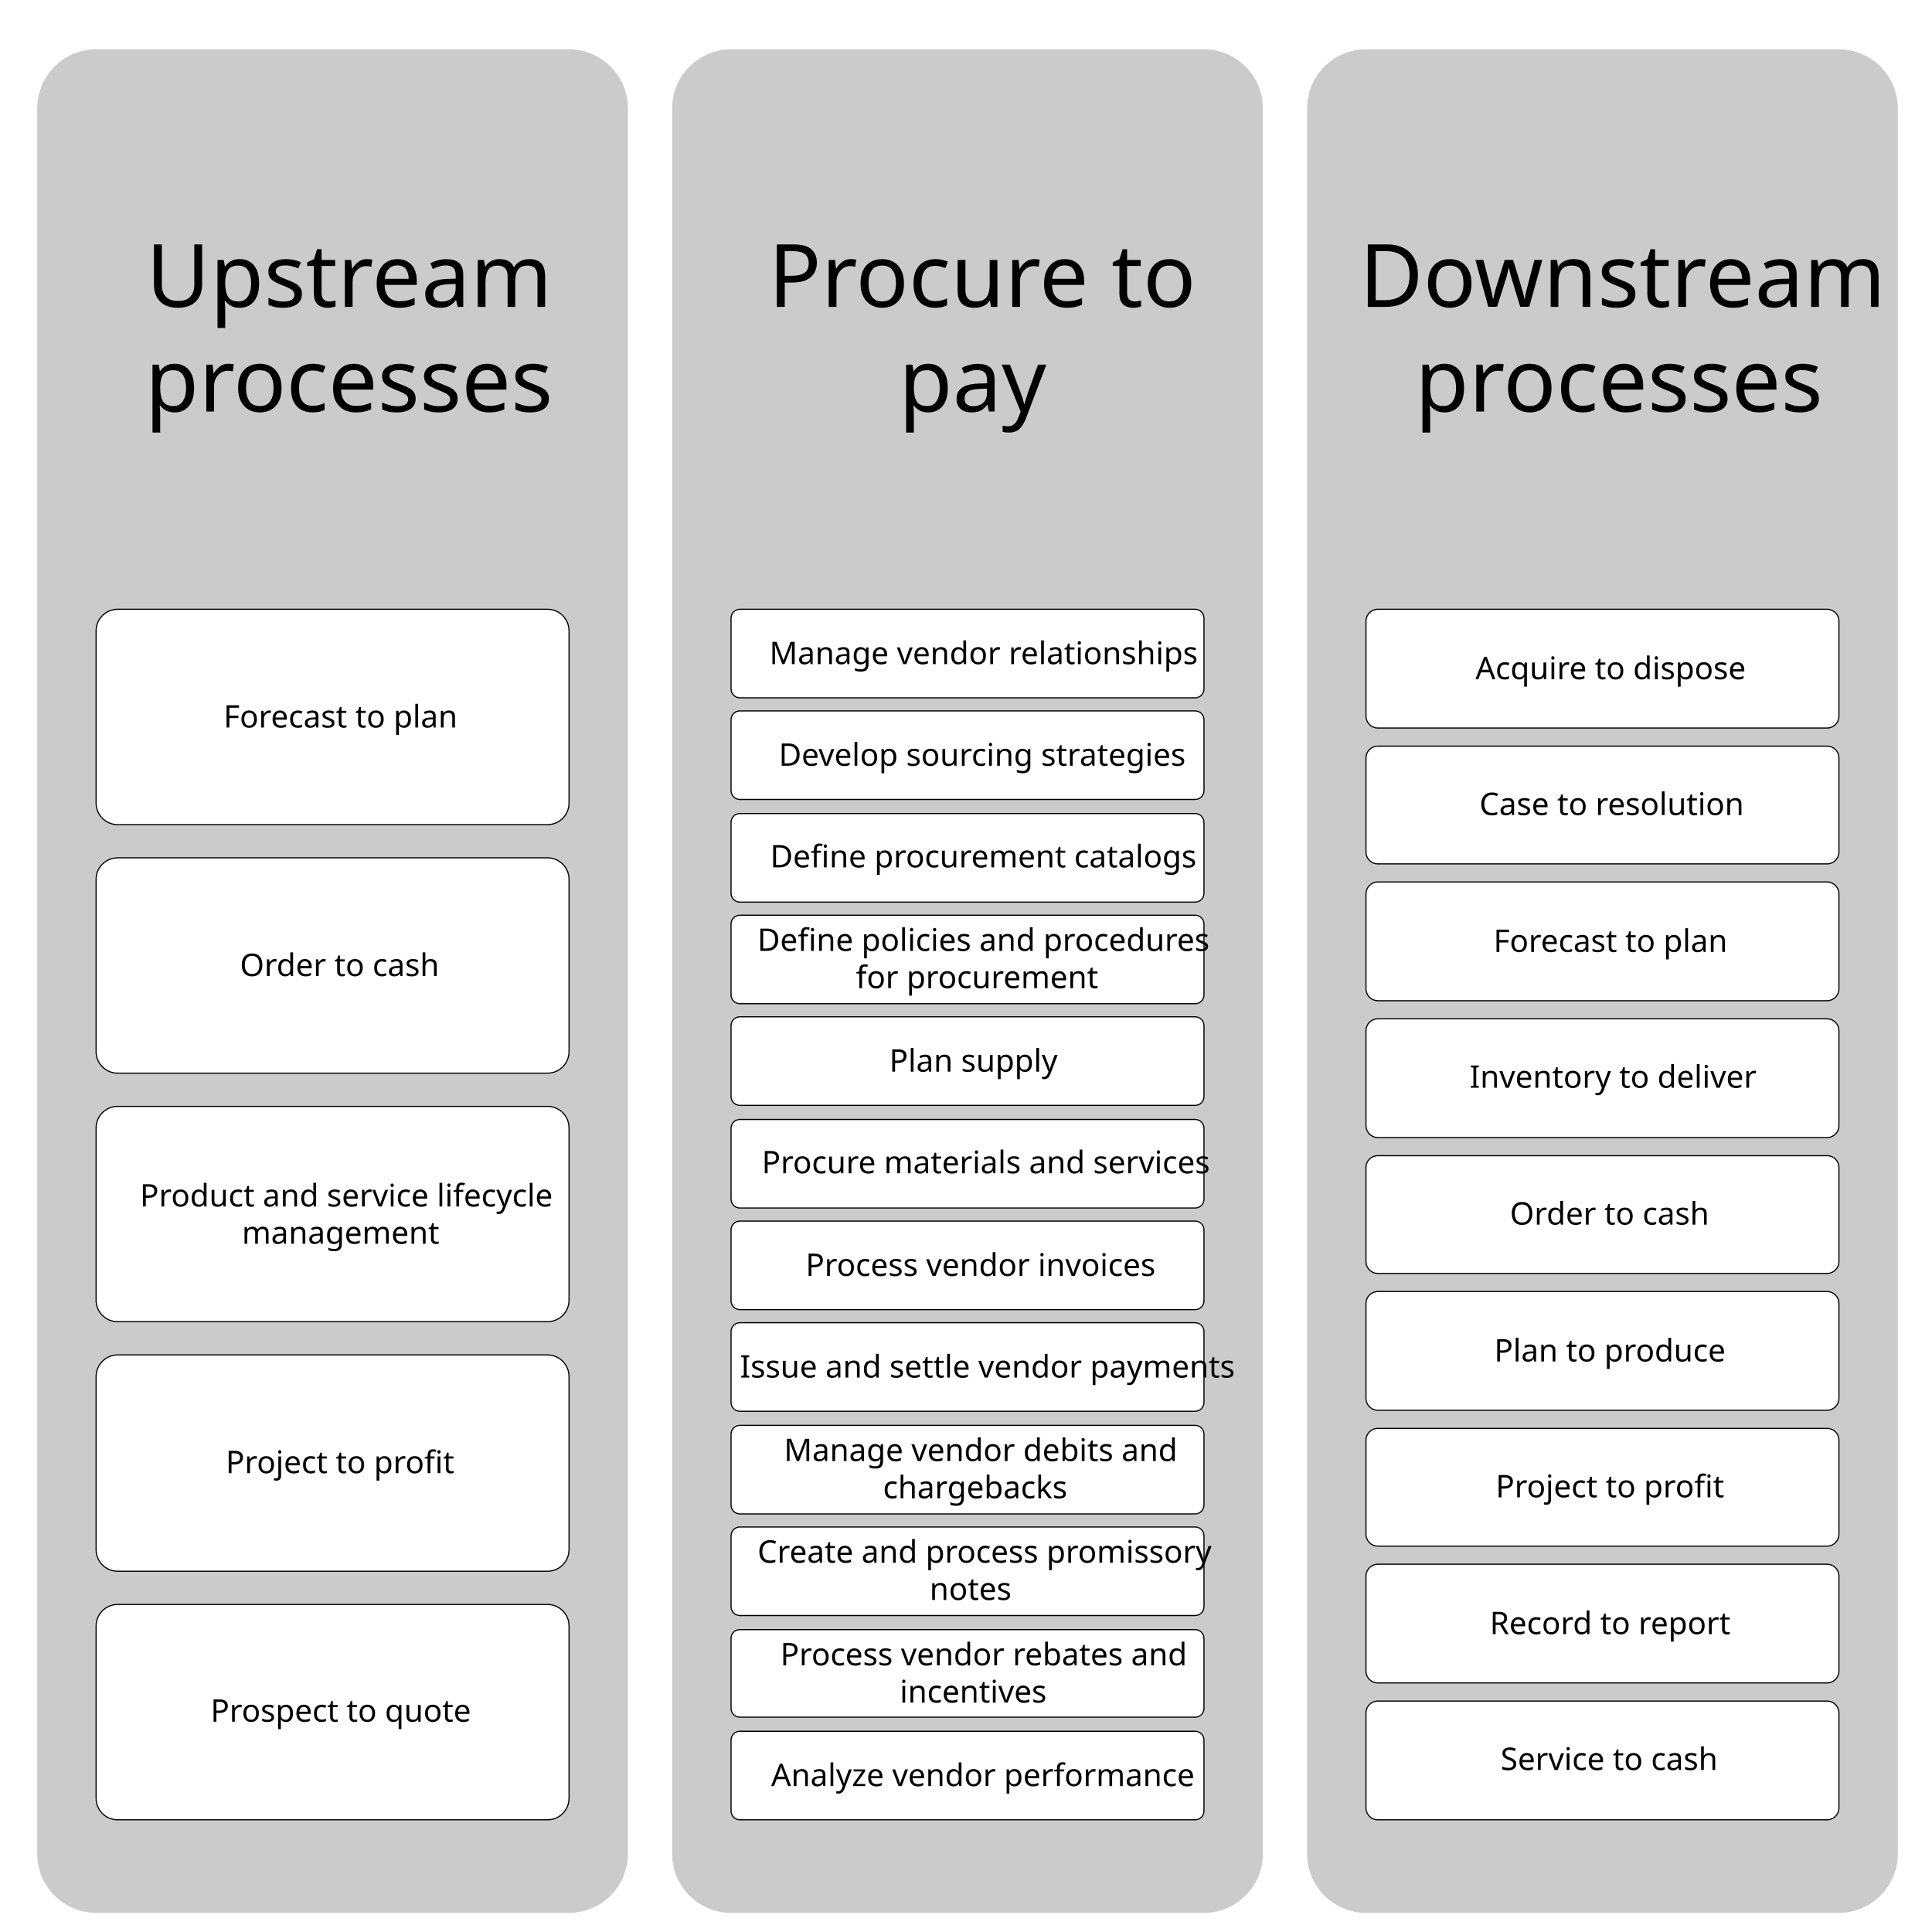
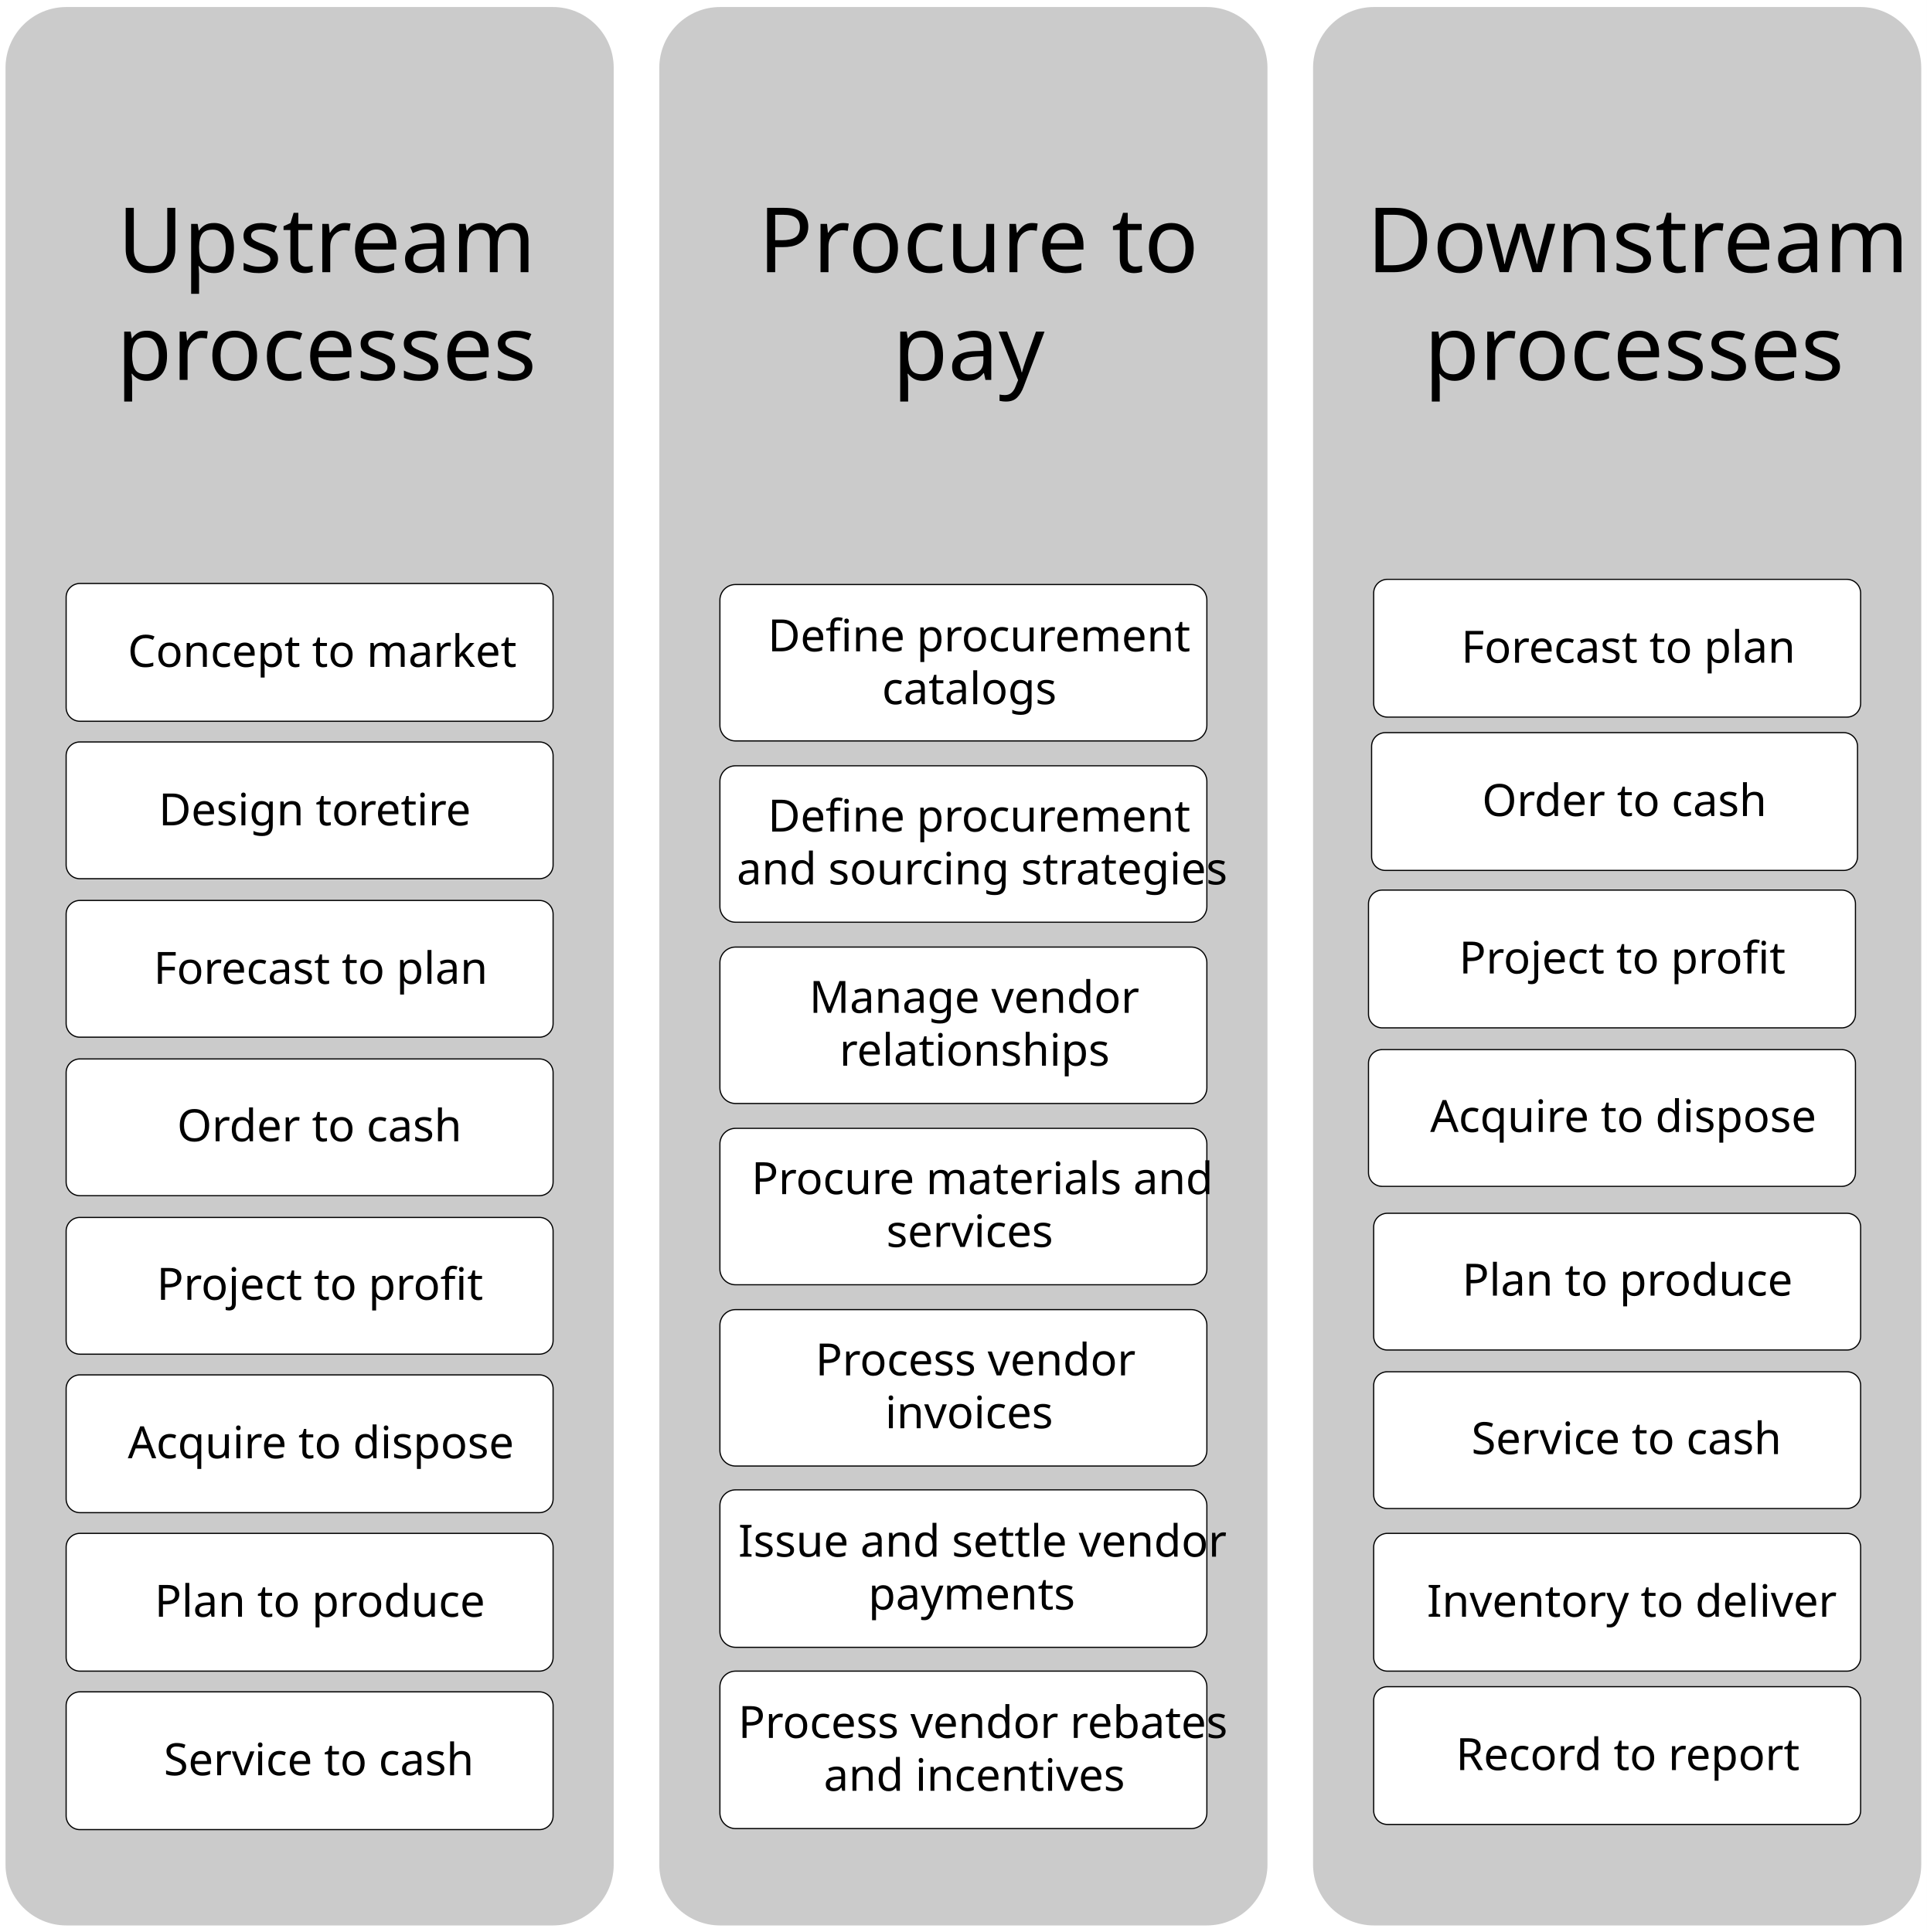
- <svg xmlns="http://www.w3.org/2000/svg" width="1920" height="1920" overflow="hidden">
-   <g>
-     <rect x="0" y="0" width="1920" height="1920" fill="#FFFFFF" />
-     <path d="M37 107.699C37 75.281 63.281 49 95.699 49L565.301 49C597.719 49 624 75.281 624 107.699L624 1842.3C624 1874.72 597.719 1901 565.301 1901L95.699 1901C63.281 1901 37 1874.72 37 1842.3Z" fill="#CBCBCB" fill-rule="evenodd" />
-     <text font-family="Segoe UI,Segoe UI_MSFontService,sans-serif" font-weight="400" font-size="87" transform="translate(145.163 305)">Upstream</text>
-     <text font-family="Segoe UI,Segoe UI_MSFontService,sans-serif" font-weight="400" font-size="87" transform="translate(144.15 409)">processes</text>
-     <path d="M95.5 626.9C95.5 615.081 105.081 605.5 116.9 605.5L544.1 605.5C555.919 605.5 565.5 615.081 565.5 626.9L565.5 798.1C565.5 809.919 555.919 819.5 544.1 819.5L116.9 819.5C105.081 819.5 95.5 809.919 95.5 798.1Z" stroke="#000000" stroke-width="1.133" stroke-linejoin="round" stroke-miterlimit="10" fill="#FFFFFF" fill-rule="evenodd" />
-     <text font-family="Segoe UI,Segoe UI_MSFontService,sans-serif" font-weight="400" font-size="31" transform="translate(222.143 723)">Forecast to plan</text>
-     <path d="M95.5 873.9C95.5 862.081 105.081 852.5 116.9 852.5L544.1 852.5C555.919 852.5 565.5 862.081 565.5 873.9L565.5 1045.1C565.5 1056.92 555.919 1066.5 544.1 1066.5L116.9 1066.5C105.081 1066.5 95.5 1056.92 95.5 1045.1Z" stroke="#000000" stroke-width="1.133" stroke-linejoin="round" stroke-miterlimit="10" fill="#FFFFFF" fill-rule="evenodd" />
-     <text font-family="Segoe UI,Segoe UI_MSFontService,sans-serif" font-weight="400" font-size="31" transform="translate(238.416 970)">Order to cash</text>
-     <path d="M95.5 1120.9C95.5 1109.08 105.081 1099.5 116.9 1099.5L544.1 1099.5C555.919 1099.5 565.5 1109.08 565.5 1120.9L565.5 1292.1C565.5 1303.92 555.919 1313.5 544.1 1313.5L116.9 1313.5C105.081 1313.5 95.5 1303.92 95.5 1292.1Z" stroke="#000000" stroke-width="1.133" stroke-linejoin="round" stroke-miterlimit="10" fill="#FFFFFF" fill-rule="evenodd" />
-     <text font-family="Segoe UI,Segoe UI_MSFontService,sans-serif" font-weight="400" font-size="31" transform="translate(139.096 1199)">Product and service lifecycle</text>
-     <text font-family="Segoe UI,Segoe UI_MSFontService,sans-serif" font-weight="400" font-size="31" transform="translate(240.376 1236)">management</text>
-     <path d="M95.5 1368C95.5 1356.13 105.126 1346.5 117 1346.5L544 1346.5C555.874 1346.5 565.5 1356.13 565.5 1368L565.5 1540C565.5 1551.87 555.874 1561.5 544 1561.5L117 1561.5C105.126 1561.5 95.5 1551.87 95.5 1540Z" stroke="#000000" stroke-width="1.133" stroke-linejoin="round" stroke-miterlimit="10" fill="#FFFFFF" fill-rule="evenodd" />
-     <text font-family="Segoe UI,Segoe UI_MSFontService,sans-serif" font-weight="400" font-size="31" transform="translate(224.283 1464)">Project to profit</text>
-     <path d="M95.5 1615.9C95.5 1604.08 105.081 1594.5 116.9 1594.5L544.1 1594.5C555.919 1594.5 565.5 1604.08 565.5 1615.9L565.5 1787.1C565.5 1798.92 555.919 1808.5 544.1 1808.5L116.9 1808.5C105.081 1808.5 95.5 1798.92 95.5 1787.1Z" stroke="#000000" stroke-width="1.133" stroke-linejoin="round" stroke-miterlimit="10" fill="#FFFFFF" fill-rule="evenodd" />
-     <text font-family="Segoe UI,Segoe UI_MSFontService,sans-serif" font-weight="400" font-size="31" transform="translate(209.246 1711)">Prospect to quote</text>
-     <path d="M668 107.699C668 75.281 694.281 49 726.699 49L1196.3 49C1228.72 49 1255 75.281 1255 107.699L1255 1842.3C1255 1874.72 1228.72 1901 1196.3 1901L726.699 1901C694.281 1901 668 1874.72 668 1842.3Z" fill="#CBCBCB" fill-rule="evenodd" />
-     <text font-family="Segoe UI,Segoe UI_MSFontService,sans-serif" font-weight="400" font-size="87" transform="translate(763.594 305)">Procure to</text>
-     <text font-family="Segoe UI,Segoe UI_MSFontService,sans-serif" font-weight="400" font-size="87" transform="translate(893.127 409)">pay</text>
-     <path d="M726.5 614.3C726.5 609.44 730.44 605.5 735.3 605.5L1187.7 605.5C1192.56 605.5 1196.5 609.44 1196.5 614.3L1196.5 684.7C1196.5 689.56 1192.56 693.5 1187.7 693.5L735.3 693.5C730.44 693.5 726.5 689.56 726.5 684.7Z" stroke="#000000" stroke-width="1.133" stroke-linejoin="round" stroke-miterlimit="10" fill="#FFFFFF" fill-rule="evenodd" />
-     <text font-family="Segoe UI,Segoe UI_MSFontService,sans-serif" font-weight="400" font-size="31" transform="translate(764.614 660)">Manage vendor relationships</text>
-     <path d="M726.5 715.3C726.5 710.44 730.44 706.5 735.3 706.5L1187.7 706.5C1192.56 706.5 1196.5 710.44 1196.5 715.3L1196.5 785.7C1196.5 790.56 1192.56 794.5 1187.7 794.5L735.3 794.5C730.44 794.5 726.5 790.56 726.5 785.7Z" stroke="#000000" stroke-width="1.133" stroke-linejoin="round" stroke-miterlimit="10" fill="#FFFFFF" fill-rule="evenodd" />
-     <text font-family="Segoe UI,Segoe UI_MSFontService,sans-serif" font-weight="400" font-size="31" transform="translate(773.9 761)">Develop sourcing strategies</text>
-     <path d="M726.5 817.3C726.5 812.44 730.44 808.5 735.3 808.5L1187.7 808.5C1192.56 808.5 1196.5 812.44 1196.5 817.3L1196.5 887.7C1196.5 892.56 1192.56 896.5 1187.7 896.5L735.3 896.5C730.44 896.5 726.5 892.56 726.5 887.7Z" stroke="#000000" stroke-width="1.133" stroke-linejoin="round" stroke-miterlimit="10" fill="#FFFFFF" fill-rule="evenodd" />
-     <text font-family="Segoe UI,Segoe UI_MSFontService,sans-serif" font-weight="400" font-size="31" transform="translate(765.427 862)">Define procurement catalogs</text>
-     <path d="M726.5 918.3C726.5 913.44 730.44 909.5 735.3 909.5L1187.7 909.5C1192.56 909.5 1196.5 913.44 1196.5 918.3L1196.5 988.7C1196.5 993.56 1192.56 997.5 1187.7 997.5L735.3 997.5C730.44 997.5 726.5 993.56 726.5 988.7Z" stroke="#000000" stroke-width="1.133" stroke-linejoin="round" stroke-miterlimit="10" fill="#FFFFFF" fill-rule="evenodd" />
-     <text font-family="Segoe UI,Segoe UI_MSFontService,sans-serif" font-weight="400" font-size="31" transform="translate(752.63 945)">Define policies and procedures</text>
-     <text font-family="Segoe UI,Segoe UI_MSFontService,sans-serif" font-weight="400" font-size="31" transform="translate(850.604 982)">for procurement</text>
-     <path d="M726.5 1019.3C726.5 1014.44 730.44 1010.5 735.3 1010.5L1187.7 1010.5C1192.56 1010.5 1196.5 1014.44 1196.5 1019.3L1196.5 1089.7C1196.5 1094.56 1192.56 1098.5 1187.7 1098.5L735.3 1098.5C730.44 1098.5 726.5 1094.56 726.5 1089.7Z" stroke="#000000" stroke-width="1.133" stroke-linejoin="round" stroke-miterlimit="10" fill="#FFFFFF" fill-rule="evenodd" />
-     <text font-family="Segoe UI,Segoe UI_MSFontService,sans-serif" font-weight="400" font-size="31" transform="translate(883.73 1065)">Plan supply</text>
-     <path d="M726.5 1121.3C726.5 1116.44 730.44 1112.5 735.3 1112.5L1187.7 1112.5C1192.56 1112.5 1196.5 1116.44 1196.5 1121.3L1196.5 1191.7C1196.5 1196.56 1192.56 1200.5 1187.7 1200.5L735.3 1200.5C730.44 1200.5 726.5 1196.56 726.5 1191.7Z" stroke="#000000" stroke-width="1.133" stroke-linejoin="round" stroke-miterlimit="10" fill="#FFFFFF" fill-rule="evenodd" />
-     <text font-family="Segoe UI,Segoe UI_MSFontService,sans-serif" font-weight="400" font-size="31" transform="translate(757.037 1166)">Procure materials and services</text>
-     <path d="M726.5 1222.3C726.5 1217.44 730.44 1213.5 735.3 1213.5L1187.7 1213.5C1192.56 1213.5 1196.5 1217.44 1196.5 1222.3L1196.5 1292.7C1196.5 1297.56 1192.56 1301.5 1187.7 1301.5L735.3 1301.5C730.44 1301.5 726.5 1297.56 726.5 1292.7Z" stroke="#000000" stroke-width="1.133" stroke-linejoin="round" stroke-miterlimit="10" fill="#FFFFFF" fill-rule="evenodd" />
-     <text font-family="Segoe UI,Segoe UI_MSFontService,sans-serif" font-weight="400" font-size="31" transform="translate(800.594 1268)">Process vendor invoices</text>
-     <path d="M726.5 1323.3C726.5 1318.44 730.44 1314.5 735.3 1314.5L1187.7 1314.5C1192.56 1314.5 1196.5 1318.44 1196.5 1323.3L1196.5 1393.7C1196.5 1398.56 1192.56 1402.5 1187.7 1402.5L735.3 1402.5C730.44 1402.5 726.5 1398.56 726.5 1393.7Z" stroke="#000000" stroke-width="1.133" stroke-linejoin="round" stroke-miterlimit="10" fill="#FFFFFF" fill-rule="evenodd" />
-     <text font-family="Segoe UI,Segoe UI_MSFontService,sans-serif" font-weight="400" font-size="31" transform="translate(735.37 1369)">Issue and settle vendor payments</text>
-     <path d="M726.5 1425.3C726.5 1420.44 730.44 1416.5 735.3 1416.5L1187.7 1416.5C1192.56 1416.5 1196.5 1420.44 1196.5 1425.3L1196.5 1495.7C1196.5 1500.56 1192.56 1504.5 1187.7 1504.5L735.3 1504.5C730.44 1504.5 726.5 1500.56 726.5 1495.7Z" stroke="#000000" stroke-width="1.133" stroke-linejoin="round" stroke-miterlimit="10" fill="#FFFFFF" fill-rule="evenodd" />
-     <text font-family="Segoe UI,Segoe UI_MSFontService,sans-serif" font-weight="400" font-size="31" transform="translate(779.074 1452)">Manage vendor debits and</text>
-     <text font-family="Segoe UI,Segoe UI_MSFontService,sans-serif" font-weight="400" font-size="31" transform="translate(877.494 1489)">chargebacks</text>
-     <path d="M726.5 1526.3C726.5 1521.44 730.44 1517.5 735.3 1517.5L1187.7 1517.5C1192.56 1517.5 1196.5 1521.44 1196.5 1526.3L1196.5 1596.7C1196.5 1601.56 1192.56 1605.5 1187.7 1605.5L735.3 1605.5C730.44 1605.5 726.5 1601.56 726.5 1596.7Z" stroke="#000000" stroke-width="1.133" stroke-linejoin="round" stroke-miterlimit="10" fill="#FFFFFF" fill-rule="evenodd" />
-     <text font-family="Segoe UI,Segoe UI_MSFontService,sans-serif" font-weight="400" font-size="31" transform="translate(752.764 1553)">Create and process promissory</text>
-     <text font-family="Segoe UI,Segoe UI_MSFontService,sans-serif" font-weight="400" font-size="31" transform="translate(923.784 1590)">notes</text>
-     <path d="M726.5 1628.2C726.5 1623.4 730.395 1619.5 735.2 1619.5L1187.8 1619.5C1192.6 1619.5 1196.5 1623.4 1196.5 1628.2L1196.5 1697.8C1196.5 1702.6 1192.6 1706.5 1187.8 1706.5L735.2 1706.5C730.395 1706.5 726.5 1702.6 726.5 1697.8Z" stroke="#000000" stroke-width="1.133" stroke-linejoin="round" stroke-miterlimit="10" fill="#FFFFFF" fill-rule="evenodd" />
-     <text font-family="Segoe UI,Segoe UI_MSFontService,sans-serif" font-weight="400" font-size="31" transform="translate(775.477 1655)">Process vendor rebates and</text>
-     <text font-family="Segoe UI,Segoe UI_MSFontService,sans-serif" font-weight="400" font-size="31" transform="translate(894.19 1692)">incentives</text>
-     <path d="M726.5 1729.3C726.5 1724.44 730.44 1720.5 735.3 1720.5L1187.7 1720.5C1192.56 1720.5 1196.5 1724.44 1196.5 1729.3L1196.5 1799.7C1196.5 1804.56 1192.56 1808.5 1187.7 1808.5L735.3 1808.5C730.44 1808.5 726.5 1804.56 726.5 1799.7Z" stroke="#000000" stroke-width="1.133" stroke-linejoin="round" stroke-miterlimit="10" fill="#FFFFFF" fill-rule="evenodd" />
-     <text font-family="Segoe UI,Segoe UI_MSFontService,sans-serif" font-weight="400" font-size="31" transform="translate(766.377 1775)">Analyze vendor performance</text>
-     <path d="M1299 107.699C1299 75.281 1325.28 49 1357.7 49L1827.3 49C1859.72 49 1886 75.281 1886 107.699L1886 1842.3C1886 1874.72 1859.72 1901 1827.3 1901L1357.7 1901C1325.28 1901 1299 1874.72 1299 1842.3Z" fill="#CBCBCB" fill-rule="evenodd" />
-     <text font-family="Segoe UI,Segoe UI_MSFontService,sans-serif" font-weight="400" font-size="87" transform="translate(1350.88 305)">Downstream</text>
-     <text font-family="Segoe UI,Segoe UI_MSFontService,sans-serif" font-weight="400" font-size="87" transform="translate(1406.23 409)">processes</text>
-     <path d="M1357.5 617.3C1357.5 610.783 1362.78 605.5 1369.3 605.5L1815.7 605.5C1822.22 605.5 1827.5 610.783 1827.5 617.3L1827.5 711.7C1827.5 718.217 1822.22 723.5 1815.7 723.5L1369.3 723.5C1362.78 723.5 1357.5 718.217 1357.5 711.7Z" stroke="#000000" stroke-width="1.133" stroke-linejoin="round" stroke-miterlimit="10" fill="#FFFFFF" fill-rule="evenodd" />
-     <text font-family="Segoe UI,Segoe UI_MSFontService,sans-serif" font-weight="400" font-size="31" transform="translate(1466.32 675)">Acquire to dispose</text>
-     <path d="M1357.5 753.2C1357.5 746.738 1362.74 741.5 1369.2 741.5L1815.8 741.5C1822.26 741.5 1827.5 746.738 1827.5 753.2L1827.5 846.8C1827.5 853.262 1822.26 858.5 1815.8 858.5L1369.2 858.5C1362.74 858.5 1357.5 853.262 1357.5 846.8Z" stroke="#000000" stroke-width="1.133" stroke-linejoin="round" stroke-miterlimit="10" fill="#FFFFFF" fill-rule="evenodd" />
-     <text font-family="Segoe UI,Segoe UI_MSFontService,sans-serif" font-weight="400" font-size="31" transform="translate(1470.21 810)">Case to resolution</text>
-     <path d="M1357.5 888.3C1357.5 881.783 1362.78 876.5 1369.3 876.5L1815.7 876.5C1822.22 876.5 1827.5 881.783 1827.5 888.3L1827.5 982.7C1827.5 989.217 1822.22 994.5 1815.7 994.5L1369.3 994.5C1362.78 994.5 1357.5 989.217 1357.5 982.7Z" stroke="#000000" stroke-width="1.133" stroke-linejoin="round" stroke-miterlimit="10" fill="#FFFFFF" fill-rule="evenodd" />
-     <text font-family="Segoe UI,Segoe UI_MSFontService,sans-serif" font-weight="400" font-size="31" transform="translate(1484.22 946)">Forecast to plan</text>
-     <path d="M1357.5 1024.3C1357.5 1017.78 1362.78 1012.5 1369.3 1012.5L1815.7 1012.5C1822.22 1012.5 1827.5 1017.78 1827.5 1024.3L1827.5 1118.7C1827.5 1125.22 1822.22 1130.5 1815.7 1130.5L1369.3 1130.5C1362.78 1130.5 1357.5 1125.22 1357.5 1118.7Z" stroke="#000000" stroke-width="1.133" stroke-linejoin="round" stroke-miterlimit="10" fill="#FFFFFF" fill-rule="evenodd" />
-     <text font-family="Segoe UI,Segoe UI_MSFontService,sans-serif" font-weight="400" font-size="31" transform="translate(1460.42 1081)">Inventory to deliver</text>
-     <path d="M1357.5 1160.2C1357.5 1153.74 1362.74 1148.5 1369.2 1148.5L1815.8 1148.5C1822.26 1148.5 1827.5 1153.74 1827.5 1160.2L1827.5 1253.8C1827.5 1260.26 1822.26 1265.5 1815.8 1265.5L1369.2 1265.5C1362.74 1265.5 1357.5 1260.26 1357.5 1253.8Z" stroke="#000000" stroke-width="1.133" stroke-linejoin="round" stroke-miterlimit="10" fill="#FFFFFF" fill-rule="evenodd" />
-     <text font-family="Segoe UI,Segoe UI_MSFontService,sans-serif" font-weight="400" font-size="31" transform="translate(1500.5 1217)">Order to cash</text>
-     <path d="M1357.5 1295.3C1357.5 1288.78 1362.78 1283.5 1369.3 1283.5L1815.7 1283.5C1822.22 1283.5 1827.5 1288.78 1827.5 1295.3L1827.5 1389.7C1827.5 1396.22 1822.22 1401.5 1815.7 1401.5L1369.3 1401.5C1362.78 1401.5 1357.5 1396.22 1357.5 1389.7Z" stroke="#000000" stroke-width="1.133" stroke-linejoin="round" stroke-miterlimit="10" fill="#FFFFFF" fill-rule="evenodd" />
-     <text font-family="Segoe UI,Segoe UI_MSFontService,sans-serif" font-weight="400" font-size="31" transform="translate(1484.92 1353)">Plan to produce</text>
-     <path d="M1357.5 1431.2C1357.5 1424.74 1362.74 1419.5 1369.2 1419.5L1815.8 1419.5C1822.26 1419.5 1827.5 1424.74 1827.5 1431.2L1827.5 1524.8C1827.5 1531.26 1822.26 1536.5 1815.8 1536.5L1369.2 1536.5C1362.74 1536.5 1357.5 1531.26 1357.5 1524.8Z" stroke="#000000" stroke-width="1.133" stroke-linejoin="round" stroke-miterlimit="10" fill="#FFFFFF" fill-rule="evenodd" />
-     <text font-family="Segoe UI,Segoe UI_MSFontService,sans-serif" font-weight="400" font-size="31" transform="translate(1486.36 1488)">Project to profit</text>
-     <path d="M1357.5 1566.3C1357.5 1559.78 1362.78 1554.5 1369.3 1554.5L1815.7 1554.5C1822.22 1554.5 1827.5 1559.78 1827.5 1566.3L1827.5 1660.7C1827.5 1667.22 1822.22 1672.5 1815.7 1672.5L1369.3 1672.5C1362.78 1672.5 1357.5 1667.22 1357.5 1660.7Z" stroke="#000000" stroke-width="1.133" stroke-linejoin="round" stroke-miterlimit="10" fill="#FFFFFF" fill-rule="evenodd" />
-     <text font-family="Segoe UI,Segoe UI_MSFontService,sans-serif" font-weight="400" font-size="31" transform="translate(1480.53 1624)">Record to report</text>
-     <path d="M1357.5 1702.3C1357.5 1695.78 1362.78 1690.5 1369.3 1690.5L1815.7 1690.5C1822.22 1690.5 1827.5 1695.78 1827.5 1702.3L1827.5 1796.7C1827.5 1803.22 1822.22 1808.5 1815.7 1808.5L1369.3 1808.5C1362.78 1808.5 1357.5 1803.22 1357.5 1796.7Z" stroke="#000000" stroke-width="1.133" stroke-linejoin="round" stroke-miterlimit="10" fill="#FFFFFF" fill-rule="evenodd" />
-     <text font-family="Segoe UI,Segoe UI_MSFontService,sans-serif" font-weight="400" font-size="31" transform="translate(1491.29 1759)">Service to cash</text>
+ <svg xmlns="http://www.w3.org/2000/svg" width="1859.835" height="1865.113" overflow="hidden" version="1.1" id="svg37">
+   <defs id="defs37" />
+   <g id="g37" transform="translate(-31.66575,-42.221)">
+     <rect x="31.666" y="42.221" width="1859.835" height="1865.113" fill="#ffffff" id="rect1" style="stroke-width:0.97" />
+     <path d="M 37,107.699 C 37,75.281 63.281,49 95.699,49 H 565.301 C 597.719,49 624,75.281 624,107.699 V 1842.3 c 0,32.42 -26.281,58.7 -58.699,58.7 H 95.699 C 63.281,1901 37,1874.72 37,1842.3 Z" fill="#cbcbcb" fill-rule="evenodd" id="path1" />
+     <text font-family="'Segoe UI', 'Segoe UI_MSFontService', sans-serif" font-weight="400" font-size="87px" transform="translate(145.163,305)" id="text1">Upstream</text>
+     <text font-family="'Segoe UI', 'Segoe UI_MSFontService', sans-serif" font-weight="400" font-size="87px" transform="translate(144.15,409)" id="text2">processes</text>
+     <path d="m 95.5,618.8 c 0,-7.345 5.955,-13.3 13.3,-13.3 h 443.4 c 7.346,0 13.301,5.955 13.301,13.3 L 565.5,725.2 c 0,7.346 -5.955,13.301 -13.3,13.301 L 108.8,738.5 c -7.345,0 -13.3,-5.955 -13.3,-13.3 z" stroke="#000000" stroke-width="1.133" stroke-linejoin="round" stroke-miterlimit="10" fill="#ffffff" fill-rule="evenodd" id="path2" />
+     <text font-family="'Segoe UI', 'Segoe UI_MSFontService', sans-serif" font-weight="400" font-size="43px" transform="translate(154.983,686)" id="text3">Concept to market</text>
+     <path d="m 95.5,771.7 c 0,-7.29 5.91,-13.2 13.2,-13.2 h 443.6 c 7.29,0 13.2,5.91 13.2,13.2 v 105.6 c 0,7.29 -5.91,13.2 -13.2,13.2 H 108.7 c -7.29,0 -13.2,-5.91 -13.2,-13.2 z" stroke="#000000" stroke-width="1.133" stroke-linejoin="round" stroke-miterlimit="10" fill="#ffffff" fill-rule="evenodd" id="path3" />
+     <text font-family="'Segoe UI', 'Segoe UI_MSFontService', sans-serif" font-weight="400" font-size="43px" transform="translate(184.803,839)" id="text4">Design to</text>
+     <text font-family="'Segoe UI', 'Segoe UI_MSFontService', sans-serif" font-weight="400" font-size="43px" transform="translate(377.249,839)" id="text5">retire</text>
+     <path d="m 95.5,924.7 c 0,-7.29 5.91,-13.2 13.2,-13.2 h 443.6 c 7.29,0 13.2,5.91 13.2,13.2 v 105.6 c 0,7.29 -5.91,13.2 -13.2,13.2 H 108.7 c -7.29,0 -13.2,-5.91 -13.2,-13.2 z" stroke="#000000" stroke-width="1.133" stroke-linejoin="round" stroke-miterlimit="10" fill="#ffffff" fill-rule="evenodd" id="path5" />
+     <text font-family="'Segoe UI', 'Segoe UI_MSFontService', sans-serif" font-weight="400" font-size="43px" transform="translate(179.923,992)" id="text6">Forecast to plan</text>
+     <path d="m 95.5,1077.7 c 0,-7.29 5.91,-13.2 13.2,-13.2 h 443.6 c 7.29,0 13.2,5.91 13.2,13.2 v 105.6 c 0,7.29 -5.91,13.2 -13.2,13.2 H 108.7 c -7.29,0 -13.2,-5.91 -13.2,-13.2 z" stroke="#000000" stroke-width="1.133" stroke-linejoin="round" stroke-miterlimit="10" fill="#ffffff" fill-rule="evenodd" id="path6" />
+     <text font-family="'Segoe UI', 'Segoe UI_MSFontService', sans-serif" font-weight="400" font-size="43px" transform="translate(202.57,1144)" id="text7">Order to cash</text>
+     <path d="m 95.5,1230.7 c 0,-7.29 5.91,-13.2 13.2,-13.2 h 443.6 c 7.29,0 13.2,5.91 13.2,13.2 v 105.6 c 0,7.29 -5.91,13.2 -13.2,13.2 H 108.7 c -7.29,0 -13.2,-5.91 -13.2,-13.2 z" stroke="#000000" stroke-width="1.133" stroke-linejoin="round" stroke-miterlimit="10" fill="#ffffff" fill-rule="evenodd" id="path7" />
+     <text font-family="'Segoe UI', 'Segoe UI_MSFontService', sans-serif" font-weight="400" font-size="43px" transform="translate(182.903,1297)" id="text8">Project to profit</text>
+     <path d="m 95.5,1382.8 c 0,-7.35 5.955,-13.3 13.3,-13.3 h 443.4 c 7.346,0 13.301,5.95 13.301,13.3 l -10e-4,106.4 c 0,7.35 -5.955,13.3 -13.3,13.3 H 108.8 c -7.345,0 -13.3,-5.95 -13.3,-13.3 z" stroke="#000000" stroke-width="1.133" stroke-linejoin="round" stroke-miterlimit="10" fill="#ffffff" fill-rule="evenodd" id="path8" />
+     <text font-family="'Segoe UI', 'Segoe UI_MSFontService', sans-serif" font-weight="400" font-size="43px" transform="translate(155.013,1450)" id="text9">Acquire to dispose</text>
+     <path d="m 95.5,1535.8 c 0,-7.35 5.955,-13.3 13.3,-13.3 h 443.4 c 7.346,0 13.301,5.95 13.301,13.3 l -10e-4,106.4 c 0,7.35 -5.955,13.3 -13.3,13.3 H 108.8 c -7.345,0 -13.3,-5.95 -13.3,-13.3 z" stroke="#000000" stroke-width="1.133" stroke-linejoin="round" stroke-miterlimit="10" fill="#ffffff" fill-rule="evenodd" id="path9" />
+     <text font-family="'Segoe UI', 'Segoe UI_MSFontService', sans-serif" font-weight="400" font-size="43px" transform="translate(180.893,1603)" id="text10">Plan to produce</text>
+     <path d="m 95.5,1688.8 c 0,-7.35 5.955,-13.3 13.3,-13.3 h 443.4 c 7.346,0 13.301,5.95 13.301,13.3 l -10e-4,106.4 c 0,7.35 -5.955,13.3 -13.3,13.3 H 108.8 c -7.345,0 -13.3,-5.95 -13.3,-13.3 z" stroke="#000000" stroke-width="1.133" stroke-linejoin="round" stroke-miterlimit="10" fill="#ffffff" fill-rule="evenodd" id="path10" />
+     <text font-family="'Segoe UI', 'Segoe UI_MSFontService', sans-serif" font-weight="400" font-size="43px" transform="translate(189.77,1756)" id="text11">Service to cash</text>
+     <path d="M 668,107.699 C 668,75.281 694.281,49 726.699,49 H 1196.3 c 32.42,0 58.7,26.281 58.7,58.699 V 1842.3 c 0,32.42 -26.28,58.7 -58.7,58.7 H 726.699 C 694.281,1901 668,1874.72 668,1842.3 Z" fill="#cbcbcb" fill-rule="evenodd" id="path11" />
+     <text font-family="'Segoe UI', 'Segoe UI_MSFontService', sans-serif" font-weight="400" font-size="87px" transform="translate(763.594,305)" id="text12">Procure to</text>
+     <text font-family="'Segoe UI', 'Segoe UI_MSFontService', sans-serif" font-weight="400" font-size="87px" transform="translate(893.127,409)" id="text13">pay</text>
+     <path d="m 726.5,621.6 c 0,-8.339 6.761,-15.1 15.1,-15.1 h 439.8 c 8.34,0 15.1,6.761 15.1,15.1 v 120.8 c 0,8.34 -6.76,15.101 -15.1,15.101 L 741.6,757.5 c -8.339,0 -15.1,-6.761 -15.1,-15.1 z" stroke="#000000" stroke-width="1.133" stroke-linejoin="round" stroke-miterlimit="10" fill="#ffffff" fill-rule="evenodd" id="path13" />
+     <text font-family="'Segoe UI', 'Segoe UI_MSFontService', sans-serif" font-weight="400" font-size="43px" transform="translate(772.78,671)" id="text14">Define procurement</text>
+     <text font-family="'Segoe UI', 'Segoe UI_MSFontService', sans-serif" font-weight="400" font-size="43px" transform="translate(882.98,722)" id="text15">catalogs</text>
+     <path d="m 726.5,796.6 c 0,-8.339 6.761,-15.1 15.1,-15.1 h 439.8 c 8.34,0 15.1,6.761 15.1,15.1 v 120.8 c 0,8.34 -6.76,15.101 -15.1,15.101 L 741.6,932.5 c -8.339,0 -15.1,-6.761 -15.1,-15.1 z" stroke="#000000" stroke-width="1.133" stroke-linejoin="round" stroke-miterlimit="10" fill="#ffffff" fill-rule="evenodd" id="path15" />
+     <text font-family="'Segoe UI', 'Segoe UI_MSFontService', sans-serif" font-weight="400" font-size="43px" transform="translate(772.78,845)" id="text16">Define procurement</text>
+     <text font-family="'Segoe UI', 'Segoe UI_MSFontService', sans-serif" font-weight="400" font-size="43px" transform="translate(742.74,896)" id="text17">and sourcing strategies</text>
+     <path d="m 726.5,971.6 c 0,-8.339 6.761,-15.1 15.1,-15.1 h 439.8 c 8.34,0 15.1,6.761 15.1,15.1 v 120.8 c 0,8.34 -6.76,15.1 -15.1,15.1 H 741.6 c -8.339,0 -15.1,-6.76 -15.1,-15.1 z" stroke="#000000" stroke-width="1.133" stroke-linejoin="round" stroke-miterlimit="10" fill="#ffffff" fill-rule="evenodd" id="path17" />
+     <text font-family="'Segoe UI', 'Segoe UI_MSFontService', sans-serif" font-weight="400" font-size="43px" transform="translate(812.747,1020)" id="text18">Manage vendor</text>
+     <text font-family="'Segoe UI', 'Segoe UI_MSFontService', sans-serif" font-weight="400" font-size="43px" transform="translate(841.88,1071)" id="text19">relationships</text>
+     <path d="m 726.5,1146.6 c 0,-8.34 6.761,-15.1 15.1,-15.1 h 439.8 c 8.34,0 15.1,6.76 15.1,15.1 v 120.8 c 0,8.34 -6.76,15.1 -15.1,15.1 H 741.6 c -8.339,0 -15.1,-6.76 -15.1,-15.1 z" stroke="#000000" stroke-width="1.133" stroke-linejoin="round" stroke-miterlimit="10" fill="#ffffff" fill-rule="evenodd" id="path19" />
+     <text font-family="'Segoe UI', 'Segoe UI_MSFontService', sans-serif" font-weight="400" font-size="43px" transform="translate(756.964,1195)" id="text20">Procure materials and</text>
+     <text font-family="'Segoe UI', 'Segoe UI_MSFontService', sans-serif" font-weight="400" font-size="43px" transform="translate(887.117,1246)" id="text21">services</text>
+     <path d="m 726.5,1321.6 c 0,-8.34 6.761,-15.1 15.1,-15.1 h 439.8 c 8.34,0 15.1,6.76 15.1,15.1 v 120.8 c 0,8.34 -6.76,15.1 -15.1,15.1 H 741.6 c -8.339,0 -15.1,-6.76 -15.1,-15.1 z" stroke="#000000" stroke-width="1.133" stroke-linejoin="round" stroke-miterlimit="10" fill="#ffffff" fill-rule="evenodd" id="path21" />
+     <text font-family="'Segoe UI', 'Segoe UI_MSFontService', sans-serif" font-weight="400" font-size="43px" transform="translate(818.704,1370)" id="text22">Process vendor</text>
+     <text font-family="'Segoe UI', 'Segoe UI_MSFontService', sans-serif" font-weight="400" font-size="43px" transform="translate(885.984,1421)" id="text23">invoices</text>
+     <path d="m 726.5,1495.7 c 0,-8.39 6.805,-15.2 15.2,-15.2 h 439.6 c 8.39,0 15.2,6.81 15.2,15.2 v 121.6 c 0,8.39 -6.81,15.2 -15.2,15.2 H 741.7 c -8.395,0 -15.2,-6.81 -15.2,-15.2 z" stroke="#000000" stroke-width="1.133" stroke-linejoin="round" stroke-miterlimit="10" fill="#ffffff" fill-rule="evenodd" id="path23" />
+     <text font-family="'Segoe UI', 'Segoe UI_MSFontService', sans-serif" font-weight="400" font-size="43px" transform="translate(744.22,1545)" id="text24">Issue and settle vendor</text>
+     <text font-family="'Segoe UI', 'Segoe UI_MSFontService', sans-serif" font-weight="400" font-size="43px" transform="translate(869.72,1596)" id="text25">payments</text>
+     <path d="m 726.5,1670.7 c 0,-8.39 6.805,-15.2 15.2,-15.2 h 439.6 c 8.39,0 15.2,6.81 15.2,15.2 v 121.6 c 0,8.39 -6.81,15.2 -15.2,15.2 H 741.7 c -8.395,0 -15.2,-6.81 -15.2,-15.2 z" stroke="#000000" stroke-width="1.133" stroke-linejoin="round" stroke-miterlimit="10" fill="#ffffff" fill-rule="evenodd" id="path25" />
+     <text font-family="'Segoe UI', 'Segoe UI_MSFontService', sans-serif" font-weight="400" font-size="43px" transform="translate(744.177,1720)" id="text26">Process vendor rebates</text>
+     <text font-family="'Segoe UI', 'Segoe UI_MSFontService', sans-serif" font-weight="400" font-size="43px" transform="translate(826.69,1771)" id="text27">and incentives</text>
+     <path d="M 1299,107.699 C 1299,75.281 1325.28,49 1357.7,49 h 469.6 c 32.42,0 58.7,26.281 58.7,58.699 V 1842.3 c 0,32.42 -26.28,58.7 -58.7,58.7 h -469.6 c -32.42,0 -58.7,-26.28 -58.7,-58.7 z" fill="#cbcbcb" fill-rule="evenodd" id="path27" />
+     <text font-family="'Segoe UI', 'Segoe UI_MSFontService', sans-serif" font-weight="400" font-size="87px" transform="translate(1350.88,305)" id="text28">Downstream</text>
+     <text font-family="'Segoe UI', 'Segoe UI_MSFontService', sans-serif" font-weight="400" font-size="87px" transform="translate(1406.23,409)" id="text29">processes</text>
+     <path d="m 1352.5,1068.7 c 0,-7.29 5.91,-13.2 13.2,-13.2 h 443.6 c 7.29,0 13.2,5.91 13.2,13.2 v 105.6 c 0,7.29 -5.91,13.2 -13.2,13.2 h -443.6 c -7.29,0 -13.2,-5.91 -13.2,-13.2 z" stroke="#000000" stroke-width="1.133" stroke-linejoin="round" stroke-miterlimit="10" fill="#ffffff" fill-rule="evenodd" id="path29" />
+     <text font-family="'Segoe UI', 'Segoe UI_MSFontService', sans-serif" font-weight="400" font-size="43px" transform="translate(1412.05,1135)" id="text30">Acquire to dispose</text>
+     <path d="m 1357.5,1226.7 c 0,-7.29 5.91,-13.2 13.2,-13.2 h 443.6 c 7.29,0 13.2,5.91 13.2,13.2 v 105.6 c 0,7.29 -5.91,13.2 -13.2,13.2 h -443.6 c -7.29,0 -13.2,-5.91 -13.2,-13.2 z" stroke="#000000" stroke-width="1.133" stroke-linejoin="round" stroke-miterlimit="10" fill="#ffffff" fill-rule="evenodd" id="path30" />
+     <text font-family="'Segoe UI', 'Segoe UI_MSFontService', sans-serif" font-weight="400" font-size="43px" transform="translate(1442.97,1293)" id="text31">Plan to produce</text>
+     <path d="m 1355.5,762.8 c 0,-7.345 5.95,-13.3 13.3,-13.3 h 442.4 c 7.35,0 13.3,5.955 13.3,13.3 v 106.4 c 0,7.345 -5.95,13.3 -13.3,13.3 h -442.4 c -7.35,0 -13.3,-5.955 -13.3,-13.3 z" stroke="#000000" stroke-width="1.133" stroke-linejoin="round" stroke-miterlimit="10" fill="#ffffff" fill-rule="evenodd" id="path31" />
+     <text font-family="'Segoe UI', 'Segoe UI_MSFontService', sans-serif" font-weight="400" font-size="43px" transform="translate(1462.12,830)" id="text32">Order to cash</text>
+     <path d="m 1357.5,614.8 c 0,-7.345 5.95,-13.3 13.3,-13.3 h 443.4 c 7.35,0 13.3,5.955 13.3,13.3 v 106.4 c 0,7.346 -5.95,13.301 -13.3,13.301 L 1370.8,734.5 c -7.35,0 -13.3,-5.955 -13.3,-13.3 z" stroke="#000000" stroke-width="1.133" stroke-linejoin="round" stroke-miterlimit="10" fill="#ffffff" fill-rule="evenodd" id="path32" />
+     <text font-family="'Segoe UI', 'Segoe UI_MSFontService', sans-serif" font-weight="400" font-size="43px" transform="translate(1442,682)" id="text33">Forecast to plan</text>
+     <path d="m 1357.5,1379.7 c 0,-7.29 5.91,-13.2 13.2,-13.2 h 443.6 c 7.29,0 13.2,5.91 13.2,13.2 v 105.6 c 0,7.29 -5.91,13.2 -13.2,13.2 h -443.6 c -7.29,0 -13.2,-5.91 -13.2,-13.2 z" stroke="#000000" stroke-width="1.133" stroke-linejoin="round" stroke-miterlimit="10" fill="#ffffff" fill-rule="evenodd" id="path33" />
+     <text font-family="'Segoe UI', 'Segoe UI_MSFontService', sans-serif" font-weight="400" font-size="43px" transform="translate(1451.85,1446)" id="text34">Service to cash</text>
+     <path d="m 1352.5,914.8 c 0,-7.345 5.95,-13.3 13.3,-13.3 h 443.4 c 7.35,0 13.3,5.955 13.3,13.3 v 106.4 c 0,7.35 -5.95,13.3 -13.3,13.3 h -443.4 c -7.35,0 -13.3,-5.95 -13.3,-13.3 z" stroke="#000000" stroke-width="1.133" stroke-linejoin="round" stroke-miterlimit="10" fill="#ffffff" fill-rule="evenodd" id="path34" />
+     <text font-family="'Segoe UI', 'Segoe UI_MSFontService', sans-serif" font-weight="400" font-size="43px" transform="translate(1439.93,982)" id="text35">Project to profit</text>
+     <path d="m 1357.5,1535.8 c 0,-7.35 5.95,-13.3 13.3,-13.3 h 443.4 c 7.35,0 13.3,5.95 13.3,13.3 v 106.4 c 0,7.35 -5.95,13.3 -13.3,13.3 h -443.4 c -7.35,0 -13.3,-5.95 -13.3,-13.3 z" stroke="#000000" stroke-width="1.133" stroke-linejoin="round" stroke-miterlimit="10" fill="#ffffff" fill-rule="evenodd" id="path35" />
+     <text font-family="'Segoe UI', 'Segoe UI_MSFontService', sans-serif" font-weight="400" font-size="43px" transform="translate(1408.89,1603)" id="text36">Inventory to deliver</text>
+     <path d="m 1357.5,1683.8 c 0,-7.35 5.95,-13.3 13.3,-13.3 h 443.4 c 7.35,0 13.3,5.95 13.3,13.3 v 106.4 c 0,7.35 -5.95,13.3 -13.3,13.3 h -443.4 c -7.35,0 -13.3,-5.95 -13.3,-13.3 z" stroke="#000000" stroke-width="1.133" stroke-linejoin="round" stroke-miterlimit="10" fill="#ffffff" fill-rule="evenodd" id="path36" />
+     <text font-family="'Segoe UI', 'Segoe UI_MSFontService', sans-serif" font-weight="400" font-size="43px" transform="translate(1436.87,1751)" id="text37">Record to report</text>
  </g>
</svg>
